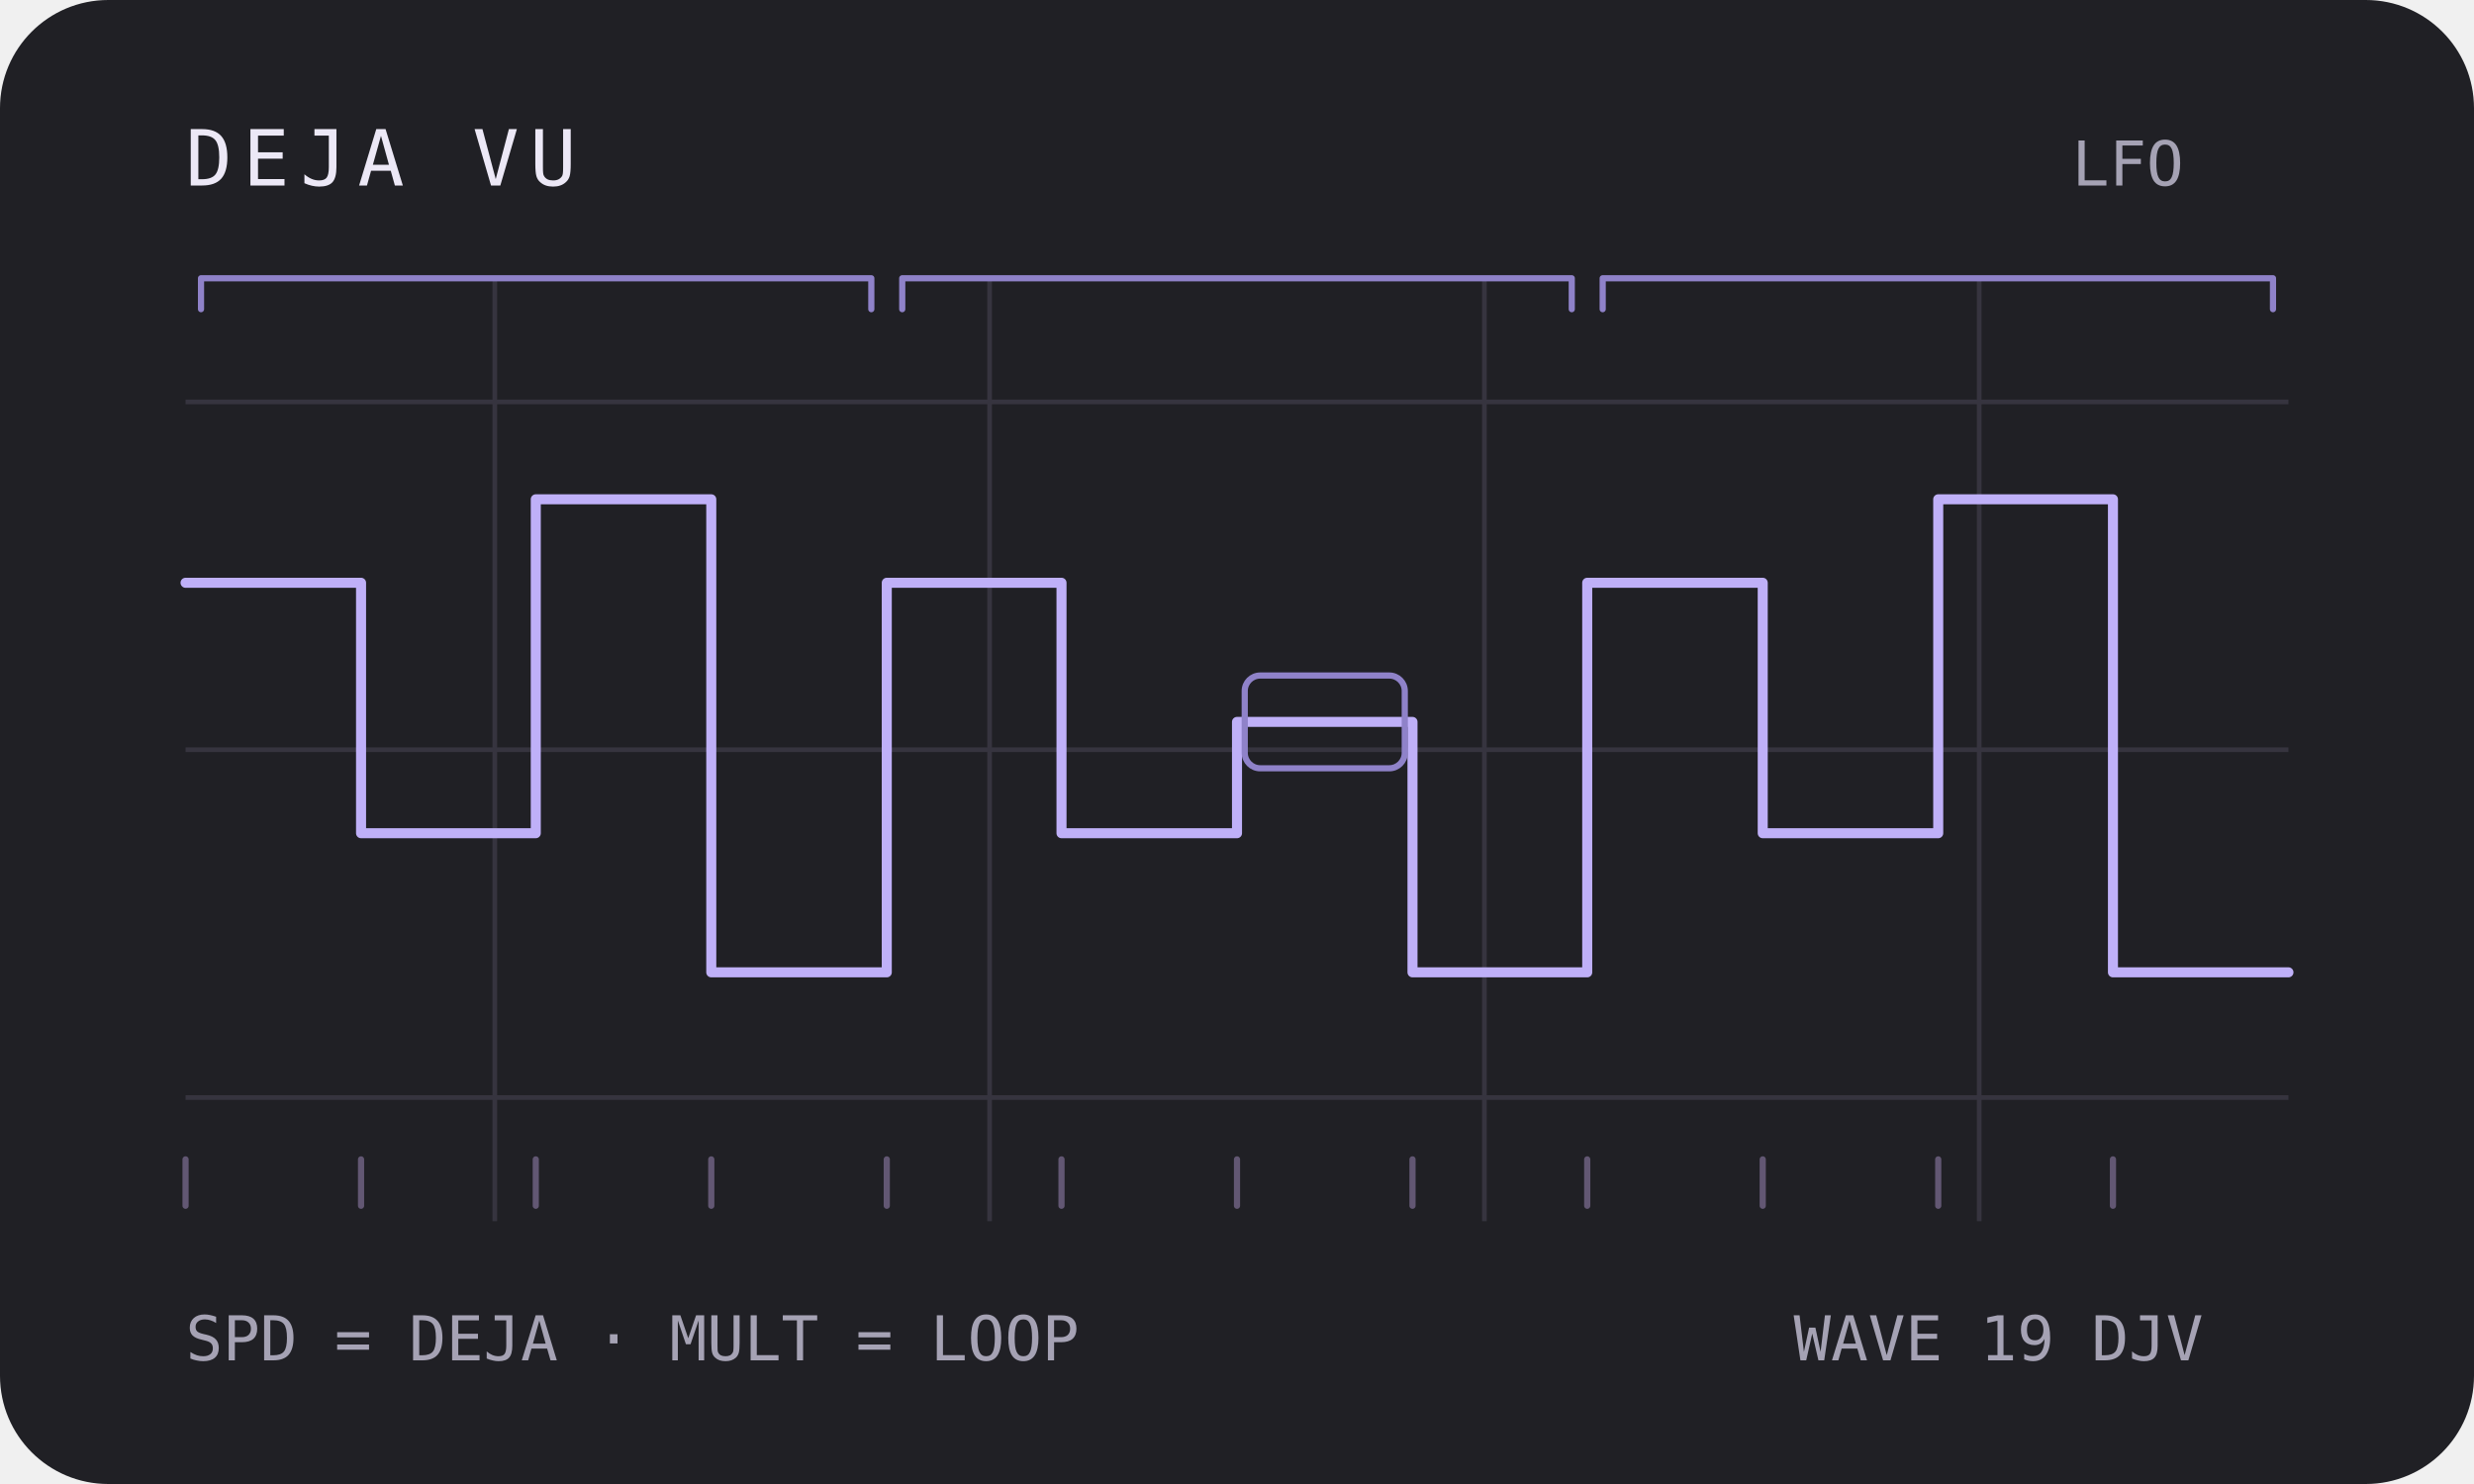
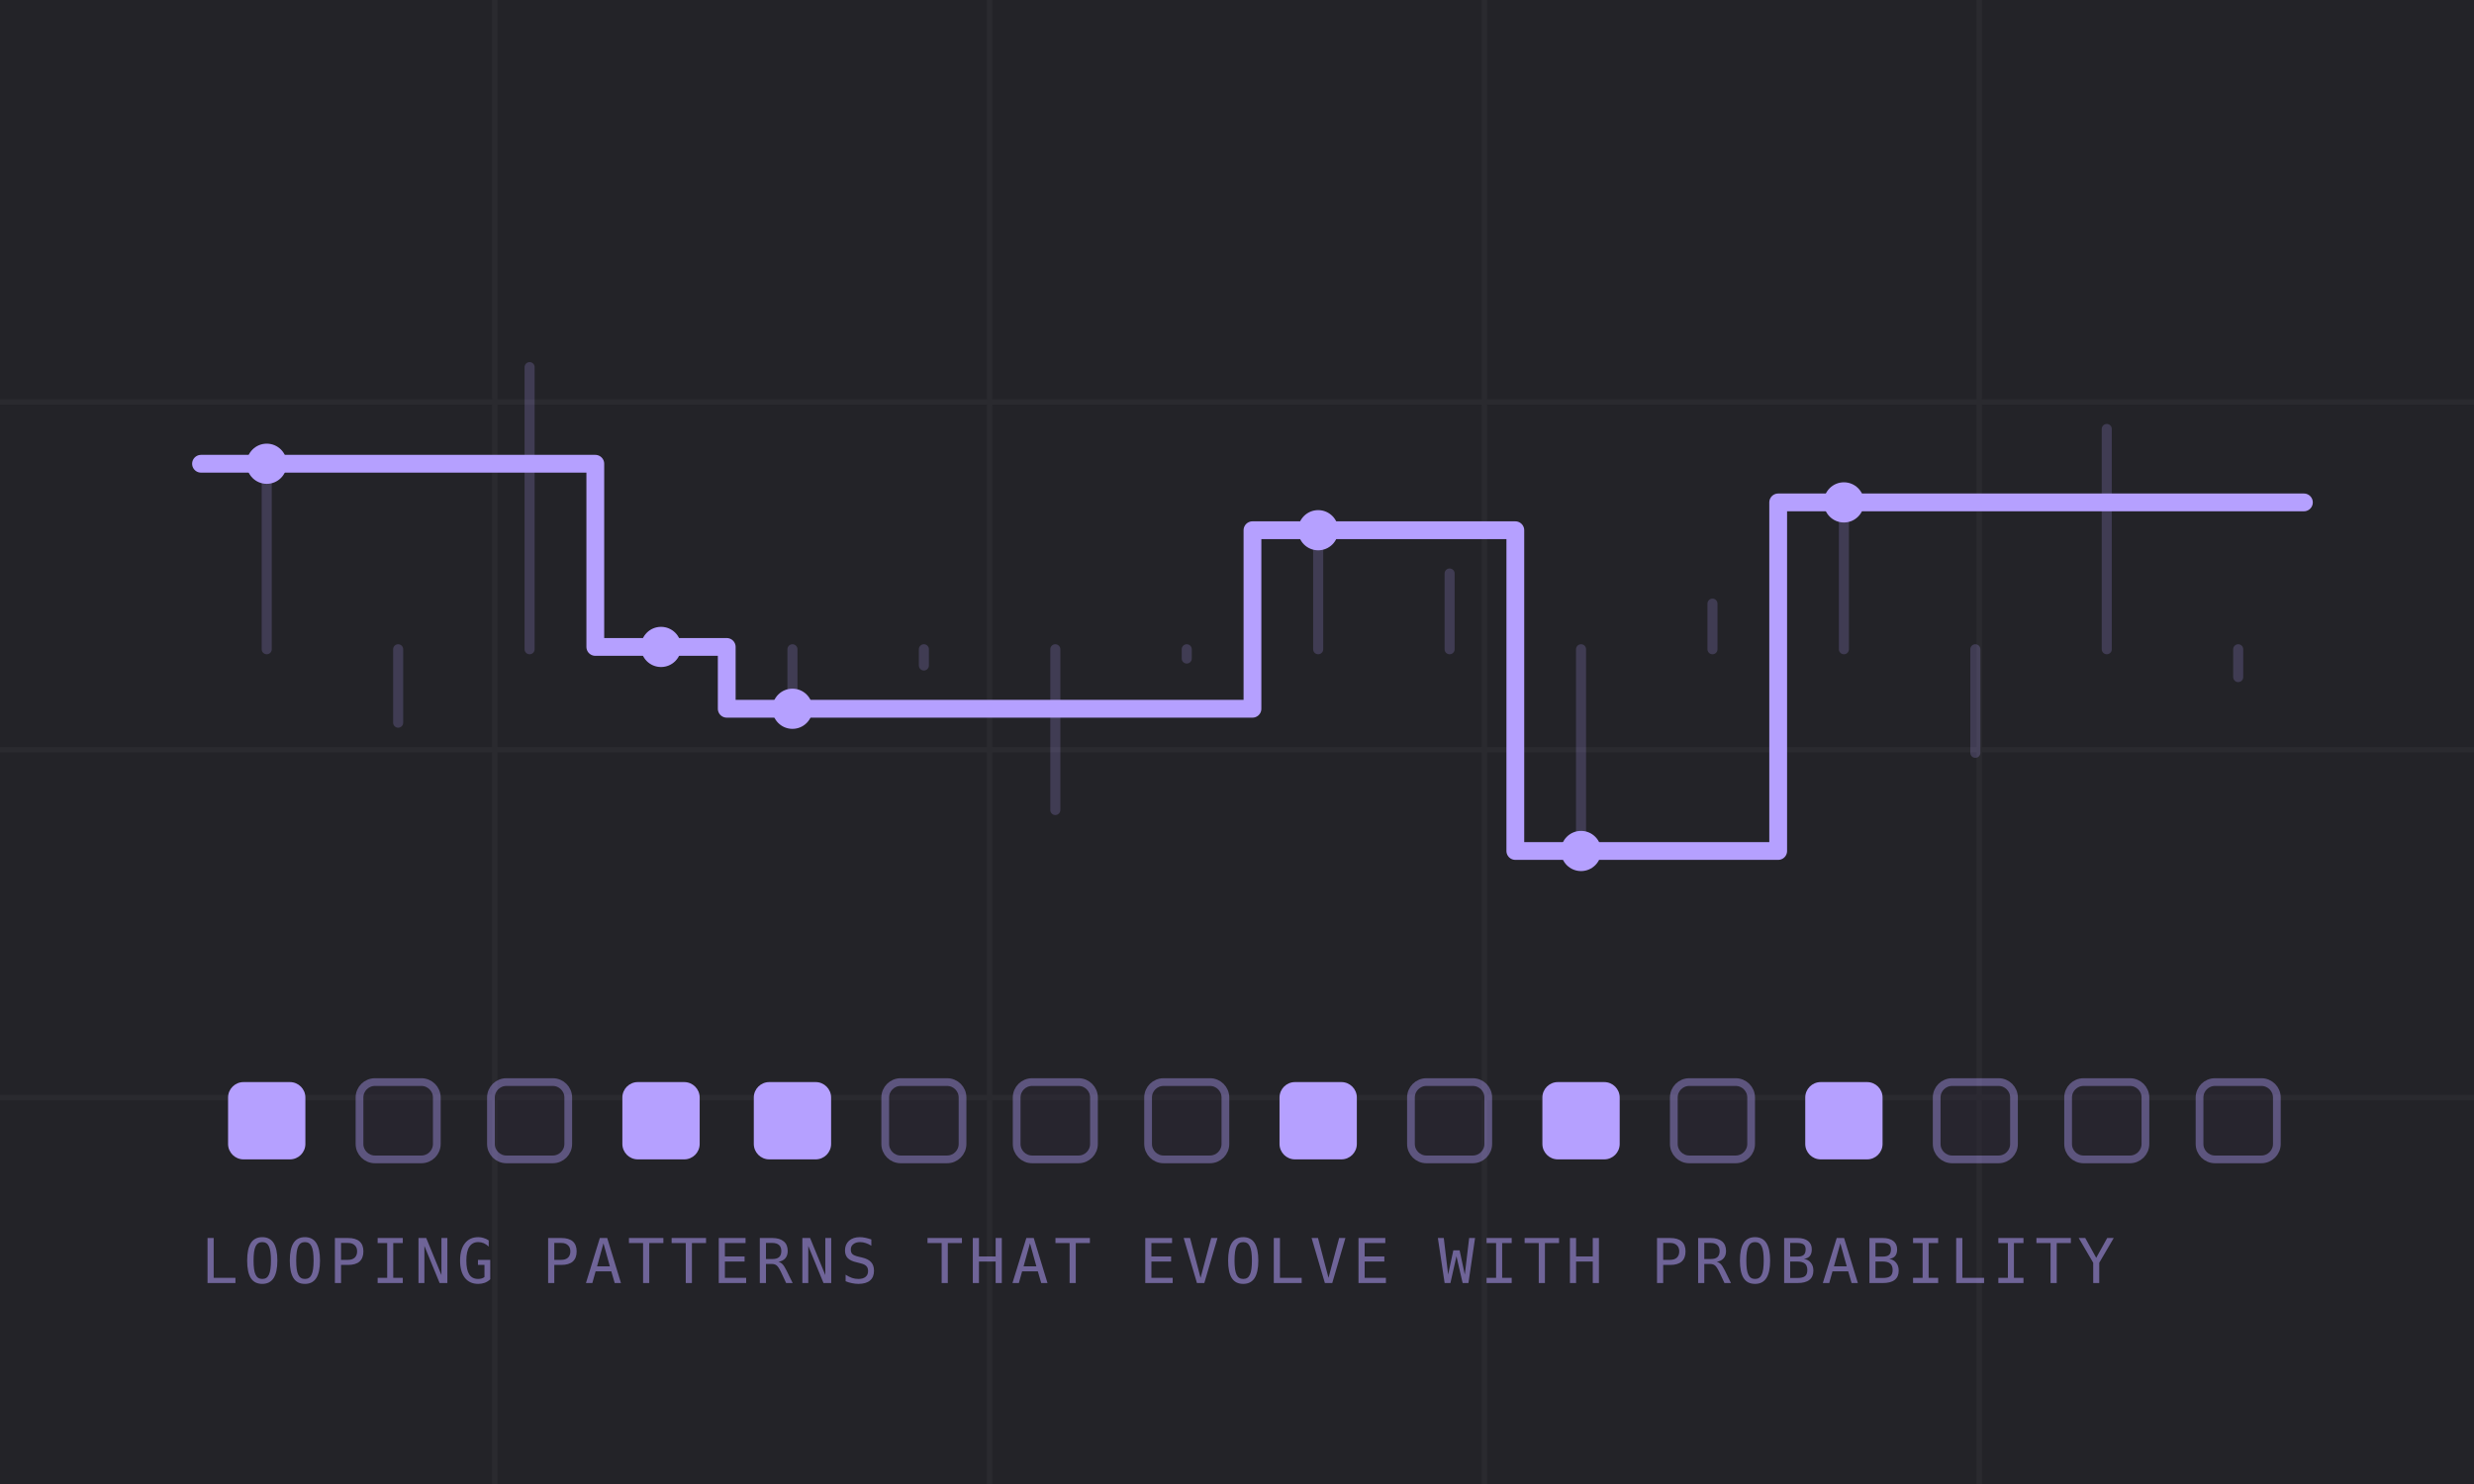
<svg xmlns="http://www.w3.org/2000/svg" width="960" height="576" viewBox="0 0 320 192" role="img" aria-labelledby="title description">
-   <rect width="320" height="192" rx="14" fill="#202025" />
-   <g fill="none" stroke="#36343f" stroke-width=".6">
-     <path d="M24 52H296M24 97H296M24 142H296M64 36V158M128 36V158M192 36V158M256 36V158" />
+   <rect width="320" height="192" fill="#232328" />
+   <path d="M0 52H320M0 97H320M0 142H320M64 0V192M128 0V192M192 0V192M256 0V192" stroke="#ffffff" stroke-opacity=".035" stroke-width=".7" />
+   <g fill="none" stroke="#b5a0ff" stroke-linecap="round" stroke-linejoin="round">
+     <path d="M34.5 84V60.0" stroke-opacity=".2" stroke-width="1.3" />
+     <path d="M51.5 84V93.5" stroke-opacity=".2" stroke-width="1.3" />
+     <path d="M68.5 84V47.5" stroke-opacity=".2" stroke-width="1.3" />
+     <path d="M85.5 84V83.7" stroke-opacity=".2" stroke-width="1.3" />
+     <path d="M102.5 84V91.7" stroke-opacity=".2" stroke-width="1.3" />
+     <path d="M119.5 84V86.1" stroke-opacity=".2" stroke-width="1.3" />
+     <path d="M136.5 84V104.8" stroke-opacity=".2" stroke-width="1.3" />
+     <path d="M153.5 84V85.2" stroke-opacity=".2" stroke-width="1.3" />
+     <path d="M170.5 84V68.6" stroke-opacity=".2" stroke-width="1.3" />
+     <path d="M187.5 84V74.2" stroke-opacity=".2" stroke-width="1.3" />
+     <path d="M204.5 84V110.1" stroke-opacity=".2" stroke-width="1.3" />
+     <path d="M221.5 84V78.1" stroke-opacity=".2" stroke-width="1.3" />
+     <path d="M238.5 84V65.0" stroke-opacity=".2" stroke-width="1.3" />
+     <path d="M255.5 84V97.4" stroke-opacity=".2" stroke-width="1.3" />
+     <path d="M272.5 84V55.5" stroke-opacity=".2" stroke-width="1.3" />
+     <path d="M289.5 84V87.6" stroke-opacity=".2" stroke-width="1.3" />
+     <path d="M26 60.0H43L43 60.0H60L60 60.0H77L77 83.7H94L94 91.7H111L111 91.7H128L128 91.7H145L145 91.7H162L162 68.6H179L179 68.6H196L196 110.1H213L213 110.1H230L230 65.0H247L247 65.0H264L264 65.0H281L281 65.0H298" stroke-width="2.3" />
  </g>
-   <g font-family="ui-monospace, SFMono-Regular, Menlo, monospace" font-size="8" fill="#a5a2b4">
-     <text x="24" y="24" fill="#ece8f6" font-size="10" letter-spacing="1.4">DEJA VU</text>
-     <text x="268" y="24">LFO</text>
-     <text x="24" y="176">SPD = DEJA · MULT = LOOP</text>
-     <text x="232" y="176">WAVE 19 DJV</text>
+   <g fill="#b5a0ff">
+     <circle cx="34.5" cy="60.0" r="2.6" />
+     <circle cx="85.5" cy="83.7" r="2.6" />
+     <circle cx="102.5" cy="91.7" r="2.6" />
+     <circle cx="170.5" cy="68.6" r="2.6" />
+     <circle cx="204.5" cy="110.1" r="2.6" />
+     <circle cx="238.5" cy="65.0" r="2.6" />
  </g>
-   <g stroke-linecap="round" fill="none" stroke-linejoin="round">
-     <path d="M24.0 75.4 L46.7 75.4 L46.7 107.8 L69.3 107.8 L69.3 64.6 L92.0 64.6 L92.0 125.8 L114.7 125.8 L114.7 75.4 L137.3 75.4 L137.3 107.8 L160.0 107.8 L160.0 93.4 L182.7 93.4 L182.7 125.8 L205.3 125.8 L205.3 75.4 L228.0 75.4 L228.0 107.8 L250.7 107.8 L250.7 64.6 L273.3 64.6 L273.3 125.8 L296.0 125.8" stroke="#bfb0f8" stroke-width="1.3" />
-     <path d="M24.0 150V156" stroke="#625773" stroke-width=".8" />
-     <path d="M46.7 150V156" stroke="#625773" stroke-width=".8" />
-     <path d="M69.3 150V156" stroke="#625773" stroke-width=".8" />
-     <path d="M92.0 150V156" stroke="#625773" stroke-width=".8" />
-     <path d="M114.7 150V156" stroke="#625773" stroke-width=".8" />
-     <path d="M137.3 150V156" stroke="#625773" stroke-width=".8" />
-     <path d="M160.0 150V156" stroke="#625773" stroke-width=".8" />
-     <path d="M182.7 150V156" stroke="#625773" stroke-width=".8" />
-     <path d="M205.3 150V156" stroke="#625773" stroke-width=".8" />
-     <path d="M228.0 150V156" stroke="#625773" stroke-width=".8" />
-     <path d="M250.7 150V156" stroke="#625773" stroke-width=".8" />
-     <path d="M273.3 150V156" stroke="#625773" stroke-width=".8" />
-     <path d="M26.0 40V36H112.7V40" stroke="#8f82c9" stroke-width=".8" />
-     <path d="M116.7 40V36H203.3V40" stroke="#8f82c9" stroke-width=".8" />
-     <path d="M207.3 40V36H294.0V40" stroke="#8f82c9" stroke-width=".8" />
-     <rect x="161.0" y="87.4" width="20.7" height="12" rx="2" stroke="#8f82c9" stroke-width=".8" />
-   </g>
+   <rect x="29.5" y="140" width="10" height="10" rx="2" fill="#b5a0ff" />
+   <rect x="46.5" y="140" width="10" height="10" rx="2" fill="#2c2837" stroke="#b5a0ff" opacity=".4" />
+   <rect x="63.5" y="140" width="10" height="10" rx="2" fill="#2c2837" stroke="#b5a0ff" opacity=".4" />
+   <rect x="80.5" y="140" width="10" height="10" rx="2" fill="#b5a0ff" />
+   <rect x="97.5" y="140" width="10" height="10" rx="2" fill="#b5a0ff" />
+   <rect x="114.5" y="140" width="10" height="10" rx="2" fill="#2c2837" stroke="#b5a0ff" opacity=".4" />
+   <rect x="131.5" y="140" width="10" height="10" rx="2" fill="#2c2837" stroke="#b5a0ff" opacity=".4" />
+   <rect x="148.5" y="140" width="10" height="10" rx="2" fill="#2c2837" stroke="#b5a0ff" opacity=".4" />
+   <rect x="165.5" y="140" width="10" height="10" rx="2" fill="#b5a0ff" />
+   <rect x="182.5" y="140" width="10" height="10" rx="2" fill="#2c2837" stroke="#b5a0ff" opacity=".4" />
+   <rect x="199.5" y="140" width="10" height="10" rx="2" fill="#b5a0ff" />
+   <rect x="216.5" y="140" width="10" height="10" rx="2" fill="#2c2837" stroke="#b5a0ff" opacity=".4" />
+   <rect x="233.5" y="140" width="10" height="10" rx="2" fill="#b5a0ff" />
+   <rect x="250.5" y="140" width="10" height="10" rx="2" fill="#2c2837" stroke="#b5a0ff" opacity=".4" />
+   <rect x="267.5" y="140" width="10" height="10" rx="2" fill="#2c2837" stroke="#b5a0ff" opacity=".4" />
+   <rect x="284.5" y="140" width="10" height="10" rx="2" fill="#2c2837" stroke="#b5a0ff" opacity=".4" />
+   <text x="26" y="166" fill="#b5a0ff" fill-opacity=".52" font-family="ui-monospace, SFMono-Regular, Menlo, monospace" font-size="8" letter-spacing=".7">LOOPING PATTERNS THAT EVOLVE WITH PROBABILITY</text>
</svg>
